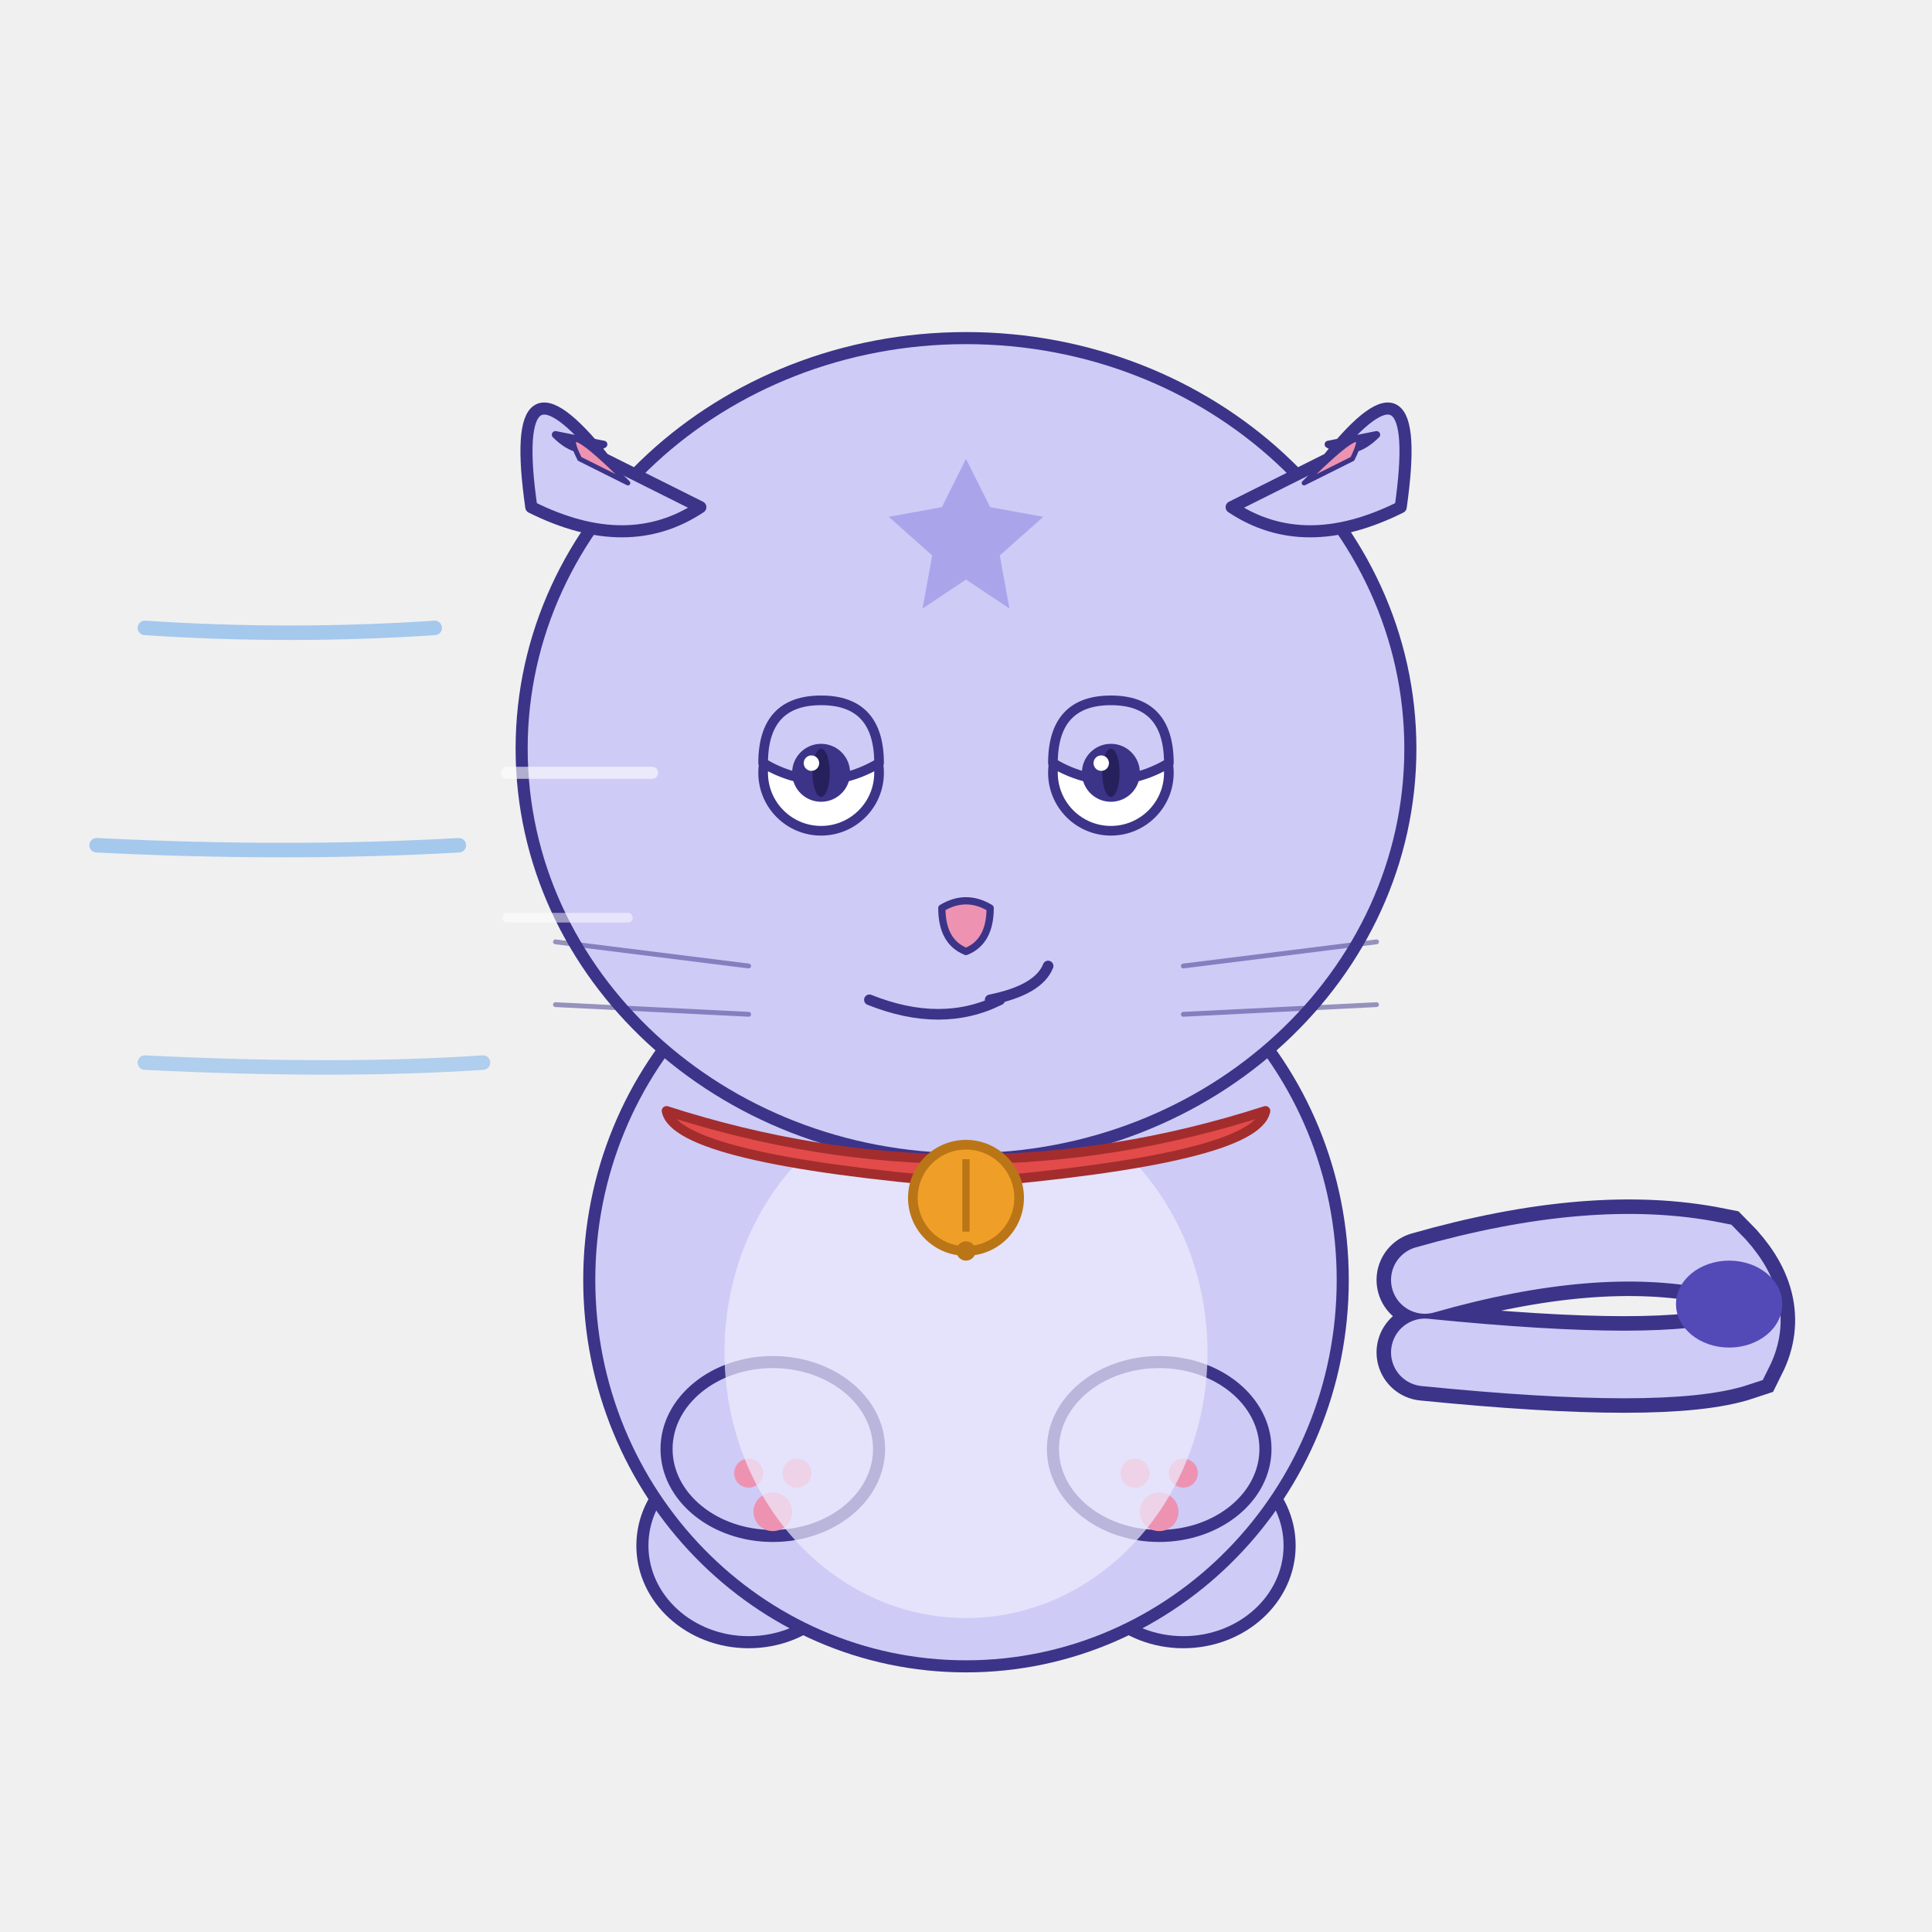
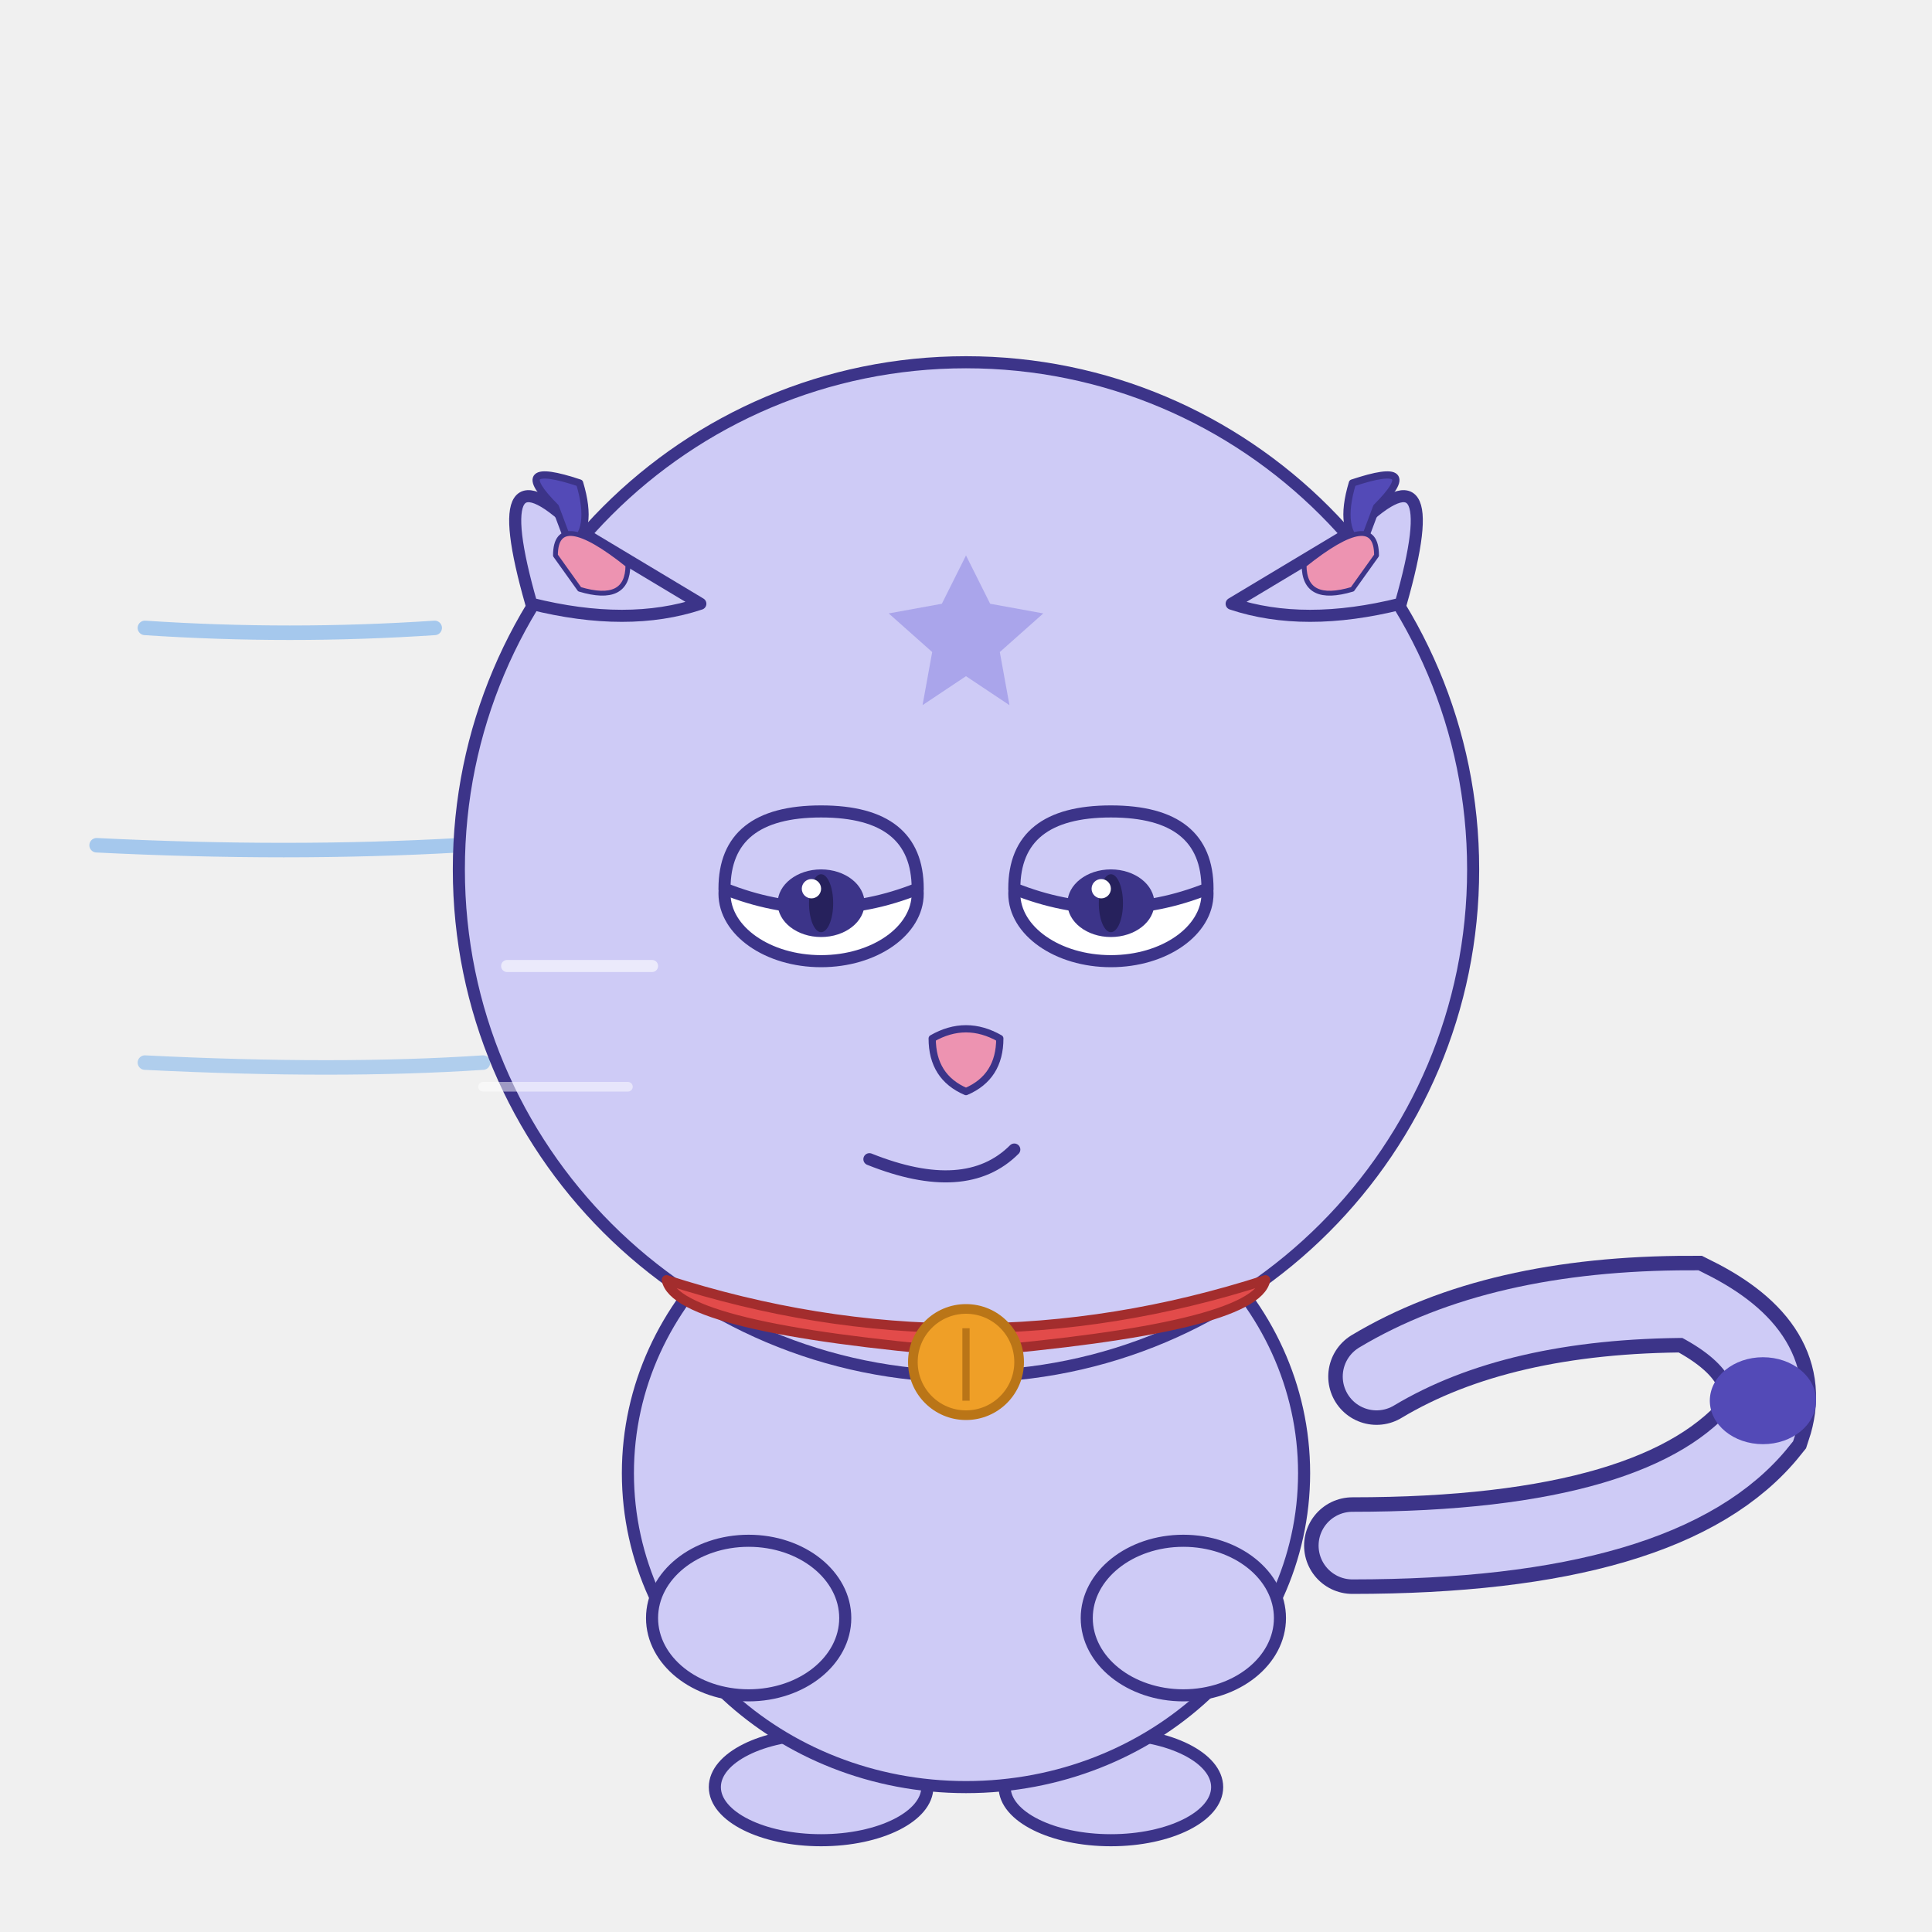
<svg xmlns="http://www.w3.org/2000/svg" viewBox="0 0 400 400" fill="none">
  <path d="M30 130 Q60 132 90 130" stroke="#85B7EB" stroke-width="3" fill="none" stroke-linecap="round" opacity="0.7" />
  <path d="M20 175 Q60 177 95 175" stroke="#85B7EB" stroke-width="3" fill="none" stroke-linecap="round" opacity="0.7" />
  <path d="M30 220 Q70 222 100 220" stroke="#85B7EB" stroke-width="3" fill="none" stroke-linecap="round" opacity="0.6" />
-   <path d="M295 280 Q345 285 360 280 Q365 270 355 260 Q330 255 295 265" stroke="#3C3489" stroke-width="20" fill="none" stroke-linecap="round" />
-   <path d="M295 280 Q345 285 360 280 Q365 270 355 260 Q330 255 295 265" stroke="#CECBF6" stroke-width="14" fill="none" stroke-linecap="round" />
-   <ellipse cx="358" cy="270" rx="11" ry="9" fill="#534AB7" />
-   <ellipse cx="155" cy="320" rx="22" ry="20" fill="#CECBF6" stroke="#3C3489" stroke-width="2.5" />
-   <ellipse cx="245" cy="320" rx="22" ry="20" fill="#CECBF6" stroke="#3C3489" stroke-width="2.5" />
-   <ellipse cx="200" cy="265" rx="78" ry="80" fill="#CECBF6" stroke="#3C3489" stroke-width="2.5" />
-   <ellipse cx="160" cy="300" rx="22" ry="18" fill="#CECBF6" stroke="#3C3489" stroke-width="2.5" />
-   <ellipse cx="240" cy="300" rx="22" ry="18" fill="#CECBF6" stroke="#3C3489" stroke-width="2.5" />
-   <circle cx="155" cy="305" r="3" fill="#ED93B1" />
-   <circle cx="165" cy="305" r="3" fill="#ED93B1" />
-   <circle cx="160" cy="313" r="4" fill="#ED93B1" />
-   <circle cx="235" cy="305" r="3" fill="#ED93B1" />
-   <circle cx="245" cy="305" r="3" fill="#ED93B1" />
-   <circle cx="240" cy="313" r="4" fill="#ED93B1" />
-   <ellipse cx="200" cy="280" rx="50" ry="55" fill="#EEEDFE" opacity="0.7" />
-   <ellipse cx="200" cy="155" rx="92" ry="85" fill="#CECBF6" stroke="#3C3489" stroke-width="2.5" />
-   <path d="M125 95 Q105 70 110 105 Q130 115 145 105 Z" fill="#CECBF6" stroke="#3C3489" stroke-width="2.5" stroke-linejoin="round" />
-   <path d="M275 95 Q295 70 290 105 Q270 115 255 105 Z" fill="#CECBF6" stroke="#3C3489" stroke-width="2.5" stroke-linejoin="round" />
-   <path d="M115 90 Q105 75 115 90 Q120 95 125 92 Z" fill="#534AB7" stroke="#3C3489" stroke-width="1.5" stroke-linejoin="round" />
-   <path d="M285 90 Q295 75 285 90 Q280 95 275 92 Z" fill="#534AB7" stroke="#3C3489" stroke-width="1.5" stroke-linejoin="round" />
-   <path d="M120 95 Q115 85 130 100 Z" fill="#ED93B1" stroke="#3C3489" stroke-width="1" stroke-linejoin="round" />
-   <path d="M280 95 Q285 85 270 100 Z" fill="#ED93B1" stroke="#3C3489" stroke-width="1" stroke-linejoin="round" />
-   <path d="M200 95 L205 105 L216 107 L207 115 L209 126 L200 120 L191 126 L193 115 L184 107 L195 105 Z" fill="#7F77DD" opacity="0.45" />
-   <ellipse cx="170" cy="160" rx="12" ry="12" fill="#FFFFFF" stroke="#3C3489" stroke-width="2" />
-   <ellipse cx="230" cy="160" rx="12" ry="12" fill="#FFFFFF" stroke="#3C3489" stroke-width="2" />
-   <path d="M158 158 Q170 165 182 158 Q182 145 170 145 Q158 145 158 158 Z" fill="#CECBF6" stroke="#3C3489" stroke-width="2" stroke-linejoin="round" />
-   <path d="M218 158 Q230 165 242 158 Q242 145 230 145 Q218 145 218 158 Z" fill="#CECBF6" stroke="#3C3489" stroke-width="2" stroke-linejoin="round" />
-   <ellipse cx="170" cy="160" rx="6" ry="6" fill="#3C3489" />
-   <ellipse cx="230" cy="160" rx="6" ry="6" fill="#3C3489" />
-   <ellipse cx="170" cy="160" rx="1.8" ry="5" fill="#26215C" />
-   <ellipse cx="230" cy="160" rx="1.8" ry="5" fill="#26215C" />
-   <circle cx="168" cy="158" r="1.6" fill="#FFFFFF" />
-   <circle cx="228" cy="158" r="1.6" fill="#FFFFFF" />
-   <path d="M195 188 Q200 185 205 188 Q205 195 200 197 Q195 195 195 188 Z" fill="#ED93B1" stroke="#3C3489" stroke-width="1.5" stroke-linejoin="round" />
-   <path d="M180 207 Q195 213 207 207" stroke="#3C3489" stroke-width="2.2" fill="none" stroke-linecap="round" />
-   <path d="M205 207 Q215 205 217 200" stroke="#3C3489" stroke-width="2.2" fill="none" stroke-linecap="round" />
-   <line x1="105" y1="160" x2="135" y2="160" stroke="#FFFFFF" stroke-width="2.5" opacity="0.6" stroke-linecap="round" />
-   <line x1="105" y1="190" x2="130" y2="190" stroke="#FFFFFF" stroke-width="2" opacity="0.5" stroke-linecap="round" />
-   <line x1="115" y1="195" x2="155" y2="200" stroke="#3C3489" stroke-width="1" opacity="0.5" stroke-linecap="round" />
-   <line x1="115" y1="208" x2="155" y2="210" stroke="#3C3489" stroke-width="1" opacity="0.5" stroke-linecap="round" />
-   <line x1="245" y1="200" x2="285" y2="195" stroke="#3C3489" stroke-width="1" opacity="0.5" stroke-linecap="round" />
-   <line x1="245" y1="210" x2="285" y2="208" stroke="#3C3489" stroke-width="1" opacity="0.5" stroke-linecap="round" />
-   <path d="M138 230 Q200 250 262 230 Q260 240 200 245 Q140 240 138 230 Z" fill="#E24B4A" stroke="#A32D2D" stroke-width="2" stroke-linejoin="round" />
-   <circle cx="200" cy="248" r="11" fill="#EF9F27" stroke="#BA7517" stroke-width="2" />
-   <line x1="200" y1="240" x2="200" y2="255" stroke="#BA7517" stroke-width="1.5" />
-   <circle cx="200" cy="259" r="2" fill="#BA7517" />
+   <path d="M280 320 Q345 320 365 295 Q370 280 350 270 Q310 270 285 285" stroke="#3C3489" stroke-width="20" fill="none" stroke-linecap="round" />
+   <path d="M280 320 Q345 320 365 295 Q370 280 350 270 Q310 270 285 285" stroke="#CECBF6" stroke-width="14" fill="none" stroke-linecap="round" />
+   <ellipse cx="365" cy="290" rx="11" ry="9" fill="#534AB7" />
+   <ellipse cx="170" cy="370" rx="22" ry="11" fill="#CECBF6" stroke="#3C3489" stroke-width="2.5" />
+   <ellipse cx="230" cy="370" rx="22" ry="11" fill="#CECBF6" stroke="#3C3489" stroke-width="2.5" />
+   <ellipse cx="200" cy="305" rx="70" ry="65" fill="#CECBF6" stroke="#3C3489" stroke-width="2.5" />
+   <ellipse cx="155" cy="335" rx="20" ry="16" fill="#CECBF6" stroke="#3C3489" stroke-width="2.5" />
+   <ellipse cx="245" cy="335" rx="20" ry="16" fill="#CECBF6" stroke="#3C3489" stroke-width="2.5" />
+   <circle cx="200" cy="180" r="105" fill="#CECBF6" stroke="#3C3489" stroke-width="2.5" />
+   <path d="M120 110 Q100 90 110 125 Q130 130 145 125 Z" fill="#CECBF6" stroke="#3C3489" stroke-width="2.5" stroke-linejoin="round" />
+   <path d="M280 110 Q300 90 290 125 Q270 130 255 125 Z" fill="#CECBF6" stroke="#3C3489" stroke-width="2.5" stroke-linejoin="round" />
+   <path d="M115 105 Q105 95 120 100 Q123 110 118 113 Z" fill="#534AB7" stroke="#3C3489" stroke-width="1.5" stroke-linejoin="round" />
+   <path d="M285 105 Q295 95 280 100 Q277 110 282 113 Z" fill="#534AB7" stroke="#3C3489" stroke-width="1.5" stroke-linejoin="round" />
+   <path d="M115 115 Q115 105 130 117 Q130 125 120 122 Z" fill="#ED93B1" stroke="#3C3489" stroke-width="1" stroke-linejoin="round" />
+   <path d="M285 115 Q285 105 270 117 Q270 125 280 122 Z" fill="#ED93B1" stroke="#3C3489" stroke-width="1" stroke-linejoin="round" />
+   <path d="M200 115 L205 125 L216 127 L207 135 L209 146 L200 140 L191 146 L193 135 L184 127 L195 125 Z" fill="#7F77DD" opacity="0.45" />
+   <ellipse cx="170" cy="185" rx="20" ry="14" fill="#FFFFFF" stroke="#3C3489" stroke-width="2.5" />
+   <ellipse cx="230" cy="185" rx="20" ry="14" fill="#FFFFFF" stroke="#3C3489" stroke-width="2.5" />
+   <path d="M150 184 Q170 192 190 184 Q190 168 170 168 Q150 168 150 184 Z" fill="#CECBF6" stroke="#3C3489" stroke-width="2.5" stroke-linejoin="round" />
+   <path d="M210 184 Q230 192 250 184 Q250 168 230 168 Q210 168 210 184 Z" fill="#CECBF6" stroke="#3C3489" stroke-width="2.5" stroke-linejoin="round" />
+   <ellipse cx="170" cy="187" rx="9" ry="7" fill="#3C3489" />
+   <ellipse cx="230" cy="187" rx="9" ry="7" fill="#3C3489" />
+   <ellipse cx="170" cy="187" rx="2.5" ry="6" fill="#26215C" />
+   <ellipse cx="230" cy="187" rx="2.5" ry="6" fill="#26215C" />
+   <circle cx="168" cy="184" r="2" fill="#FFFFFF" />
+   <circle cx="228" cy="184" r="2" fill="#FFFFFF" />
+   <path d="M193 215 Q200 211 207 215 Q207 223 200 226 Q193 223 193 215 Z" fill="#ED93B1" stroke="#3C3489" stroke-width="1.5" stroke-linejoin="round" />
+   <path d="M180 240 Q200 248 210 238" stroke="#3C3489" stroke-width="2.5" fill="none" stroke-linecap="round" />
+   <line x1="105" y1="200" x2="135" y2="200" stroke="#FFFFFF" stroke-width="2.5" opacity="0.6" stroke-linecap="round" />
+   <line x1="100" y1="225" x2="130" y2="225" stroke="#FFFFFF" stroke-width="2" opacity="0.5" stroke-linecap="round" />
+   <path d="M138 265 Q200 285 262 265 Q260 275 200 280 Q140 275 138 265 Z" fill="#E24B4A" stroke="#A32D2D" stroke-width="2" stroke-linejoin="round" />
+   <circle cx="200" cy="282" r="11" fill="#EF9F27" stroke="#BA7517" stroke-width="2" />
+   <line x1="200" y1="275" x2="200" y2="290" stroke="#BA7517" stroke-width="1.5" />
</svg>
